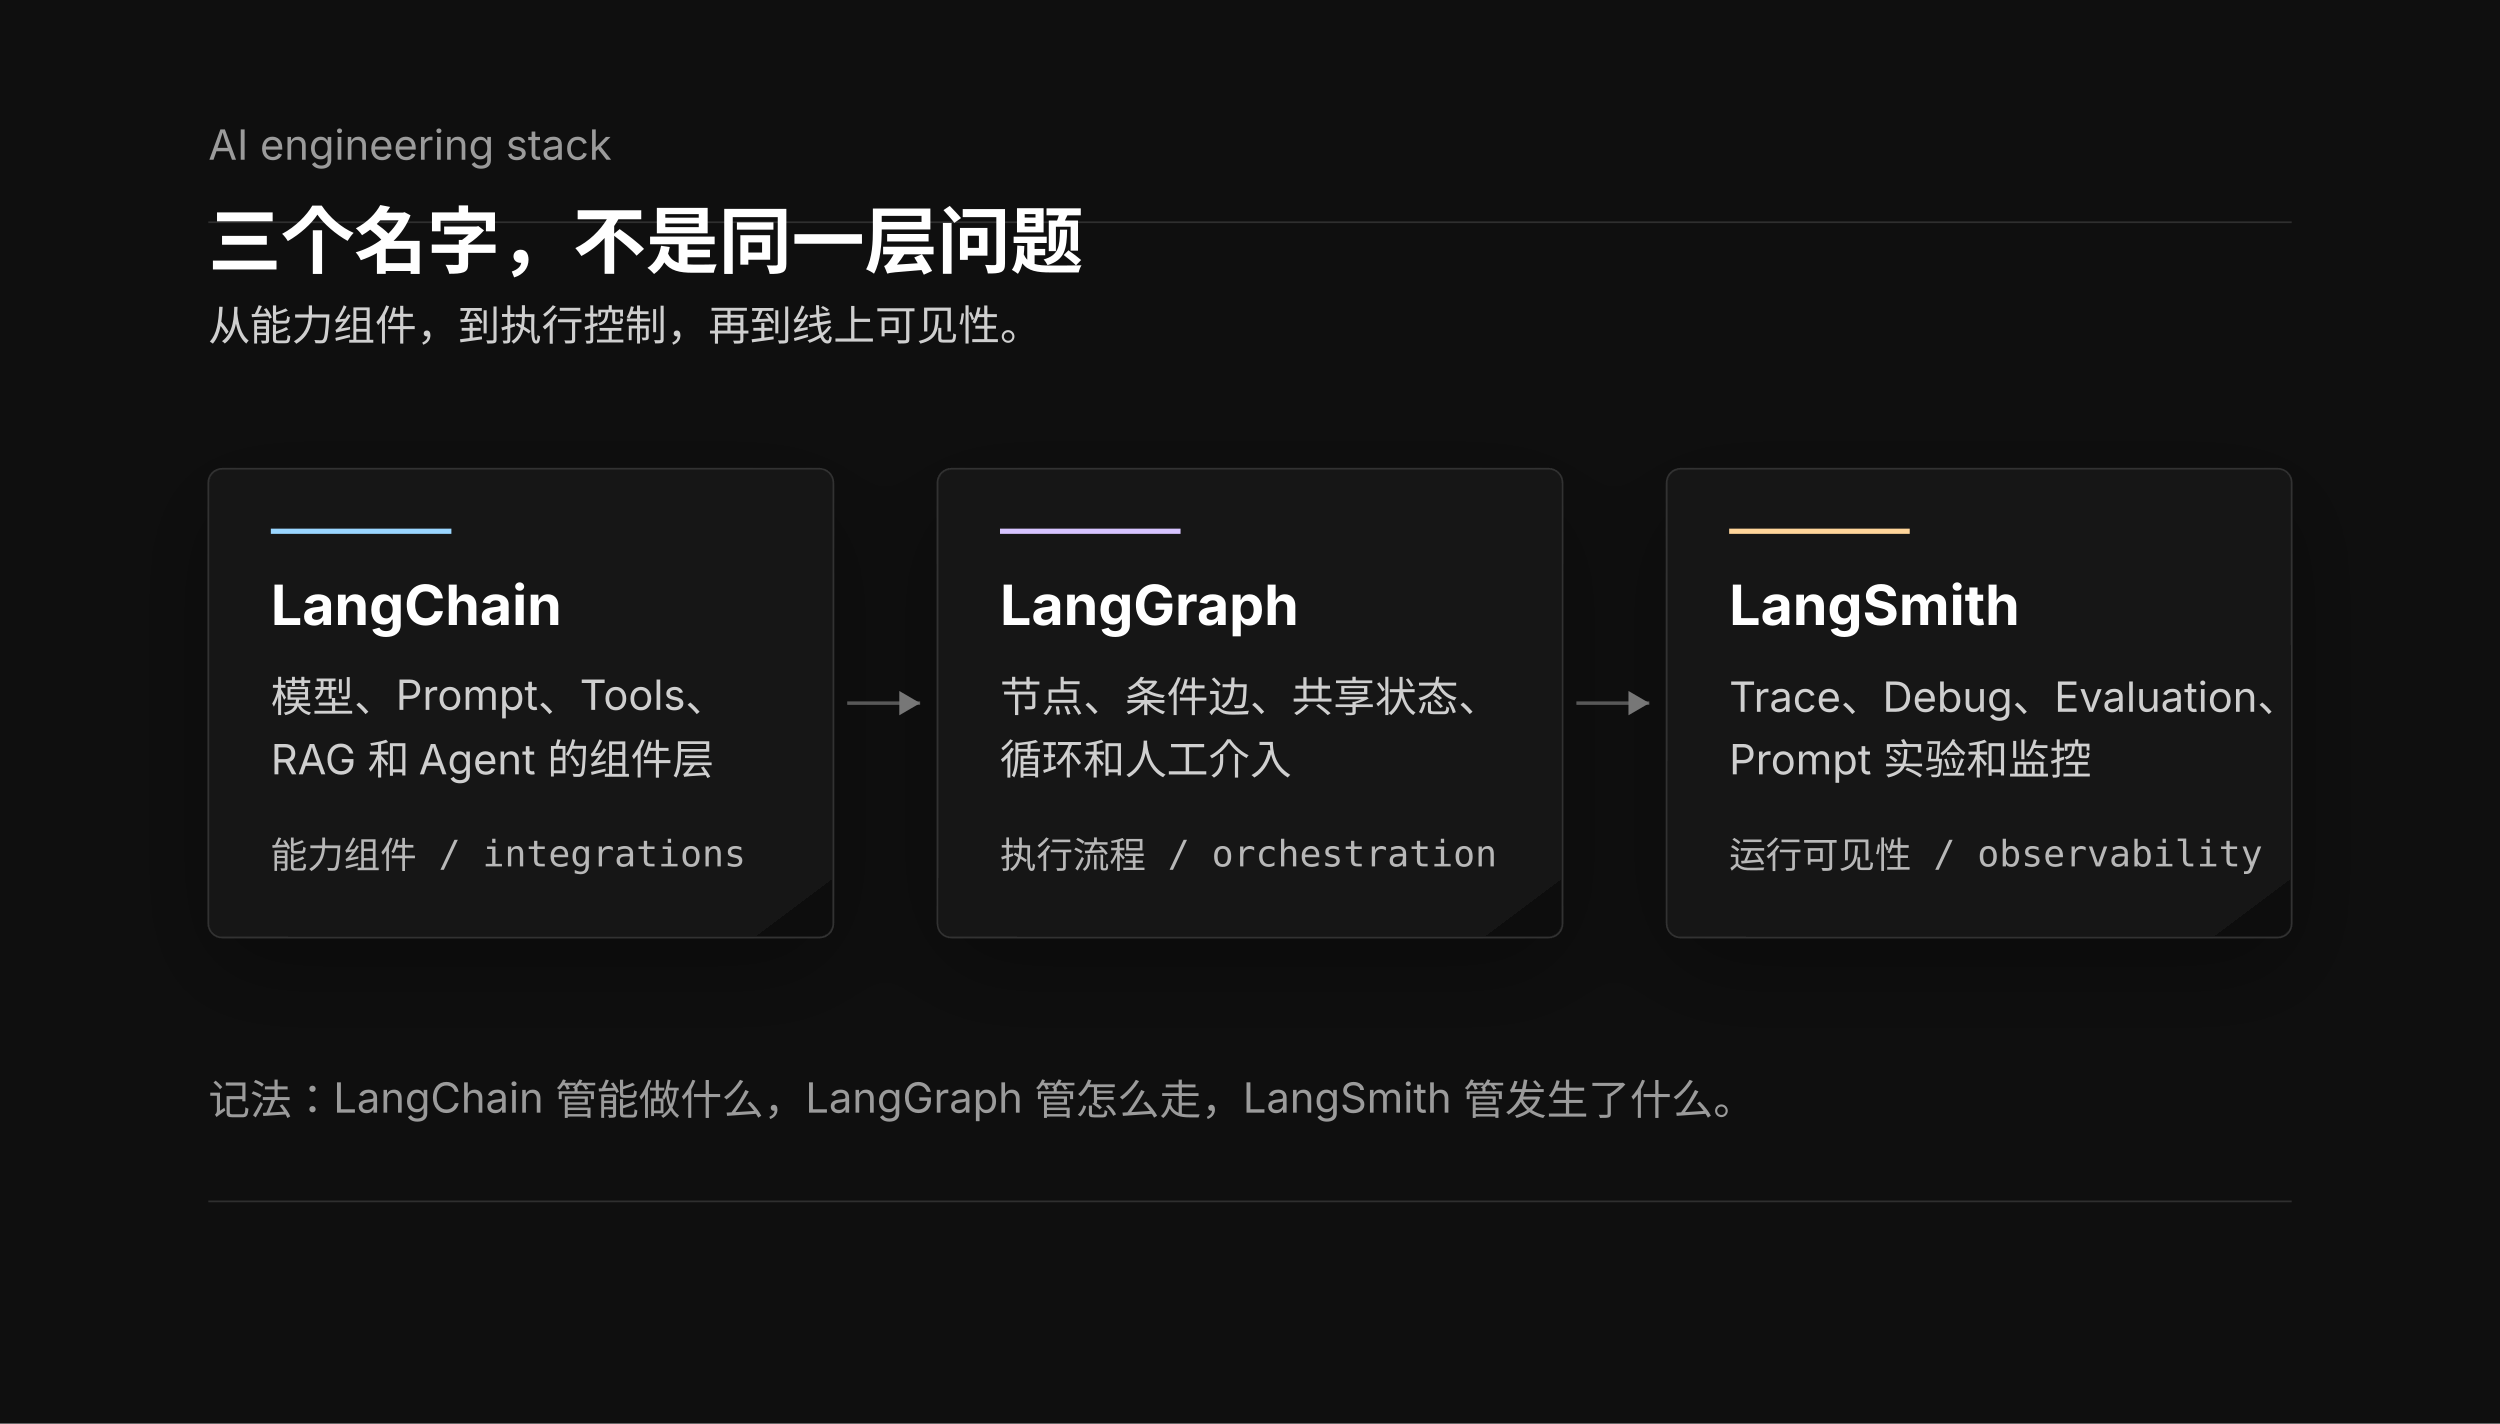
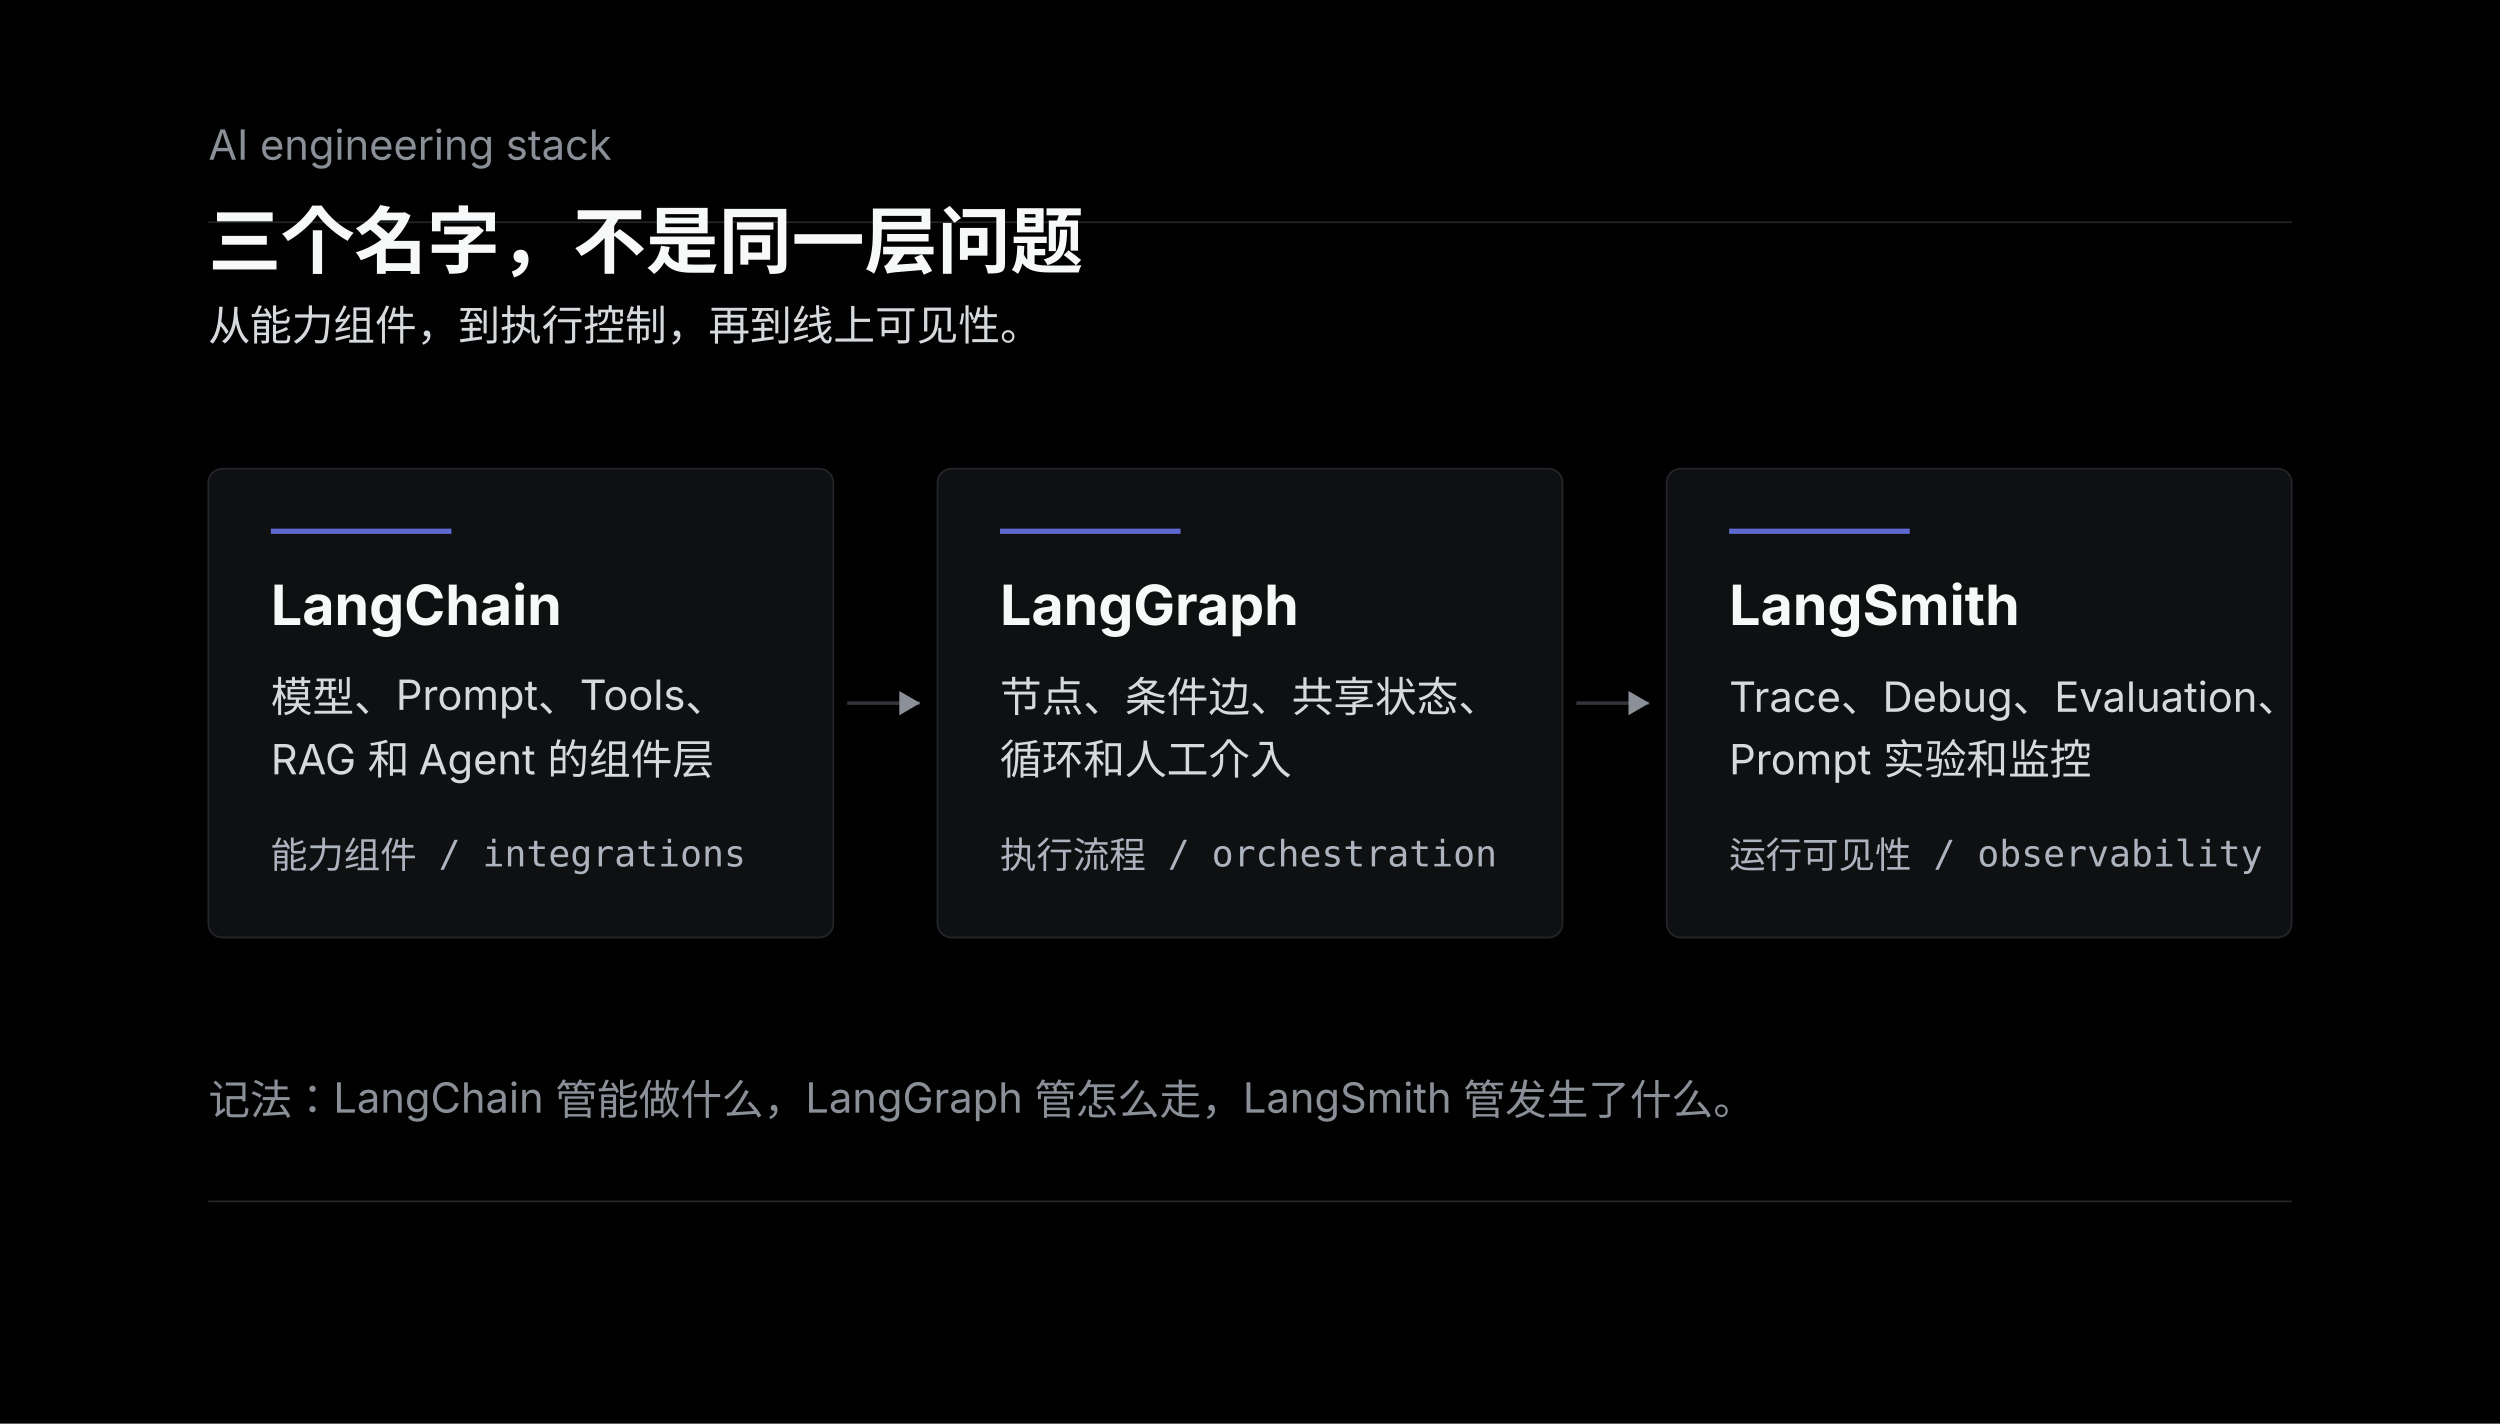
<svg xmlns="http://www.w3.org/2000/svg" width="1440" height="820" viewBox="0 0 1440 820" role="img" aria-labelledby="title desc">
  <defs>
-     <linearGradient id="panel" x1="0" x2="1" y1="0" y2="1">
-       <stop offset="0" stop-color="#191919" />
-       <stop offset="1" stop-color="#111111" />
-     </linearGradient>
-     <filter id="shadow" x="-20%" y="-20%" width="140%" height="140%">
-       <feDropShadow dx="0" dy="18" stdDeviation="28" flood-color="#000000" flood-opacity=".32" />
-     </filter>
    <style>
-       .bg { fill: #0f0f0f; }
-       .hairline { stroke: #2f2f2f; stroke-width: 1; }
-       .muted { fill: #9b9b9b; font: 400 24px "Instrument Sans", "Inter", "PingFang SC", sans-serif; }
-       .title { fill: #ffffff; font: 650 42px "Instrument Sans", "Inter", "PingFang SC", sans-serif; letter-spacing: 0; }
-       .label { fill: #ffffff; font: 650 32px "Instrument Sans", "Inter", "PingFang SC", sans-serif; letter-spacing: 0; }
-       .body { fill: #cfcfcf; font: 400 24px "Instrument Sans", "Inter", "PingFang SC", sans-serif; letter-spacing: 0; }
-       .mono { fill: #b8b8b8; font: 500 21px "JetBrains Mono", "SFMono-Regular", monospace; letter-spacing: 0; }
-       .accent1 { stroke: #9ad6ff; }
-       .accent2 { stroke: #d7c4ff; }
-       .accent3 { stroke: #ffd59a; }
+       .bg { fill: #010102; }
+       .panel { fill: #0f1011; stroke: #23252a; stroke-width: 1; }
+       .hairline { stroke: #23252a; stroke-width: 1; }
+       .muted { fill: #8a8f98; font: 400 24px "Inter","SF Pro Text","PingFang SC", sans-serif; }
+       .title { fill: #f7f8f8; font: 650 42px "Inter","SF Pro Text","PingFang SC", sans-serif; letter-spacing: 0; }
+       .label { fill: #f7f8f8; font: 650 32px "Inter","SF Pro Text","PingFang SC", sans-serif; letter-spacing: 0; }
+       .body { fill: #d7dadd; font: 400 24px "Inter","SF Pro Text","PingFang SC", sans-serif; letter-spacing: 0; }
+       .mono { fill: #aeb4bf; font: 500 21px "JetBrains Mono", "SFMono-Regular", monospace; letter-spacing: 0; }
+       .accent1 { stroke: #5e6ad2; }
+       .accent2 { stroke: #5e6ad2; }
+       .accent3 { stroke: #5e6ad2; }
    </style>
  </defs>
  <rect class="bg" width="1440" height="820" />
  <path class="hairline" d="M120 128h1200M120 692h1200" />
  <text class="muted" x="120" y="92">AI engineering stack</text>
  <text class="title" x="120" y="154">三个名字，不是同一层问题</text>
  <text class="body" x="120" y="196">从能力组件，到执行控制，再到线上可见性。</text>
-   <g filter="url(#shadow)">
-     <rect x="120" y="270" width="360" height="270" rx="8" fill="url(#panel)" stroke="#303030" />
-     <rect x="540" y="270" width="360" height="270" rx="8" fill="url(#panel)" stroke="#303030" />
-     <rect x="960" y="270" width="360" height="270" rx="8" fill="url(#panel)" stroke="#303030" />
+   <g>
+     <rect class="panel" x="120" y="270" width="360" height="270" rx="8" />
+     <rect class="panel" x="540" y="270" width="360" height="270" rx="8" />
+     <rect class="panel" x="960" y="270" width="360" height="270" rx="8" />
  </g>
  <g>
    <line class="accent1" x1="156" y1="306" x2="260" y2="306" stroke-width="3" />
    <text class="label" x="156" y="360">LangChain</text>
    <text class="body" x="156" y="410">模型、Prompt、Tools、</text>
    <text class="body" x="156" y="446">RAG 和 Agent 的组件层</text>
    <text class="mono" x="156" y="500">能力组件 / integrations</text>
  </g>
  <g>
    <line class="accent2" x1="576" y1="306" x2="680" y2="306" stroke-width="3" />
    <text class="label" x="576" y="360">LangGraph</text>
    <text class="body" x="576" y="410">节点、条件边、共享状态、</text>
    <text class="body" x="576" y="446">循环和人工介入</text>
    <text class="mono" x="576" y="500">执行流程 / orchestration</text>
  </g>
  <g>
    <line class="accent3" x1="996" y1="306" x2="1100" y2="306" stroke-width="3" />
    <text class="label" x="996" y="360">LangSmith</text>
    <text class="body" x="996" y="410">Trace、Debug、Evaluation、</text>
    <text class="body" x="996" y="446">Prompt 实验和监控</text>
    <text class="mono" x="996" y="500">运行可见性 / observability</text>
  </g>
-   <g fill="none" stroke="#585858" stroke-width="2">
+   <g fill="none" stroke="#34343a" stroke-width="2">
    <path d="M488 405h42" />
    <path d="M908 405h42" />
  </g>
-   <g fill="#777777">
+   <g fill="#8a8f98">
    <path d="M530 405l-12-7v14z" />
    <path d="M950 405l-12-7v14z" />
  </g>
  <text class="muted" x="120" y="642">记法：LangChain 管能做什么，LangGraph 管怎么走，LangSmith 管发生了什么。</text>
</svg>
